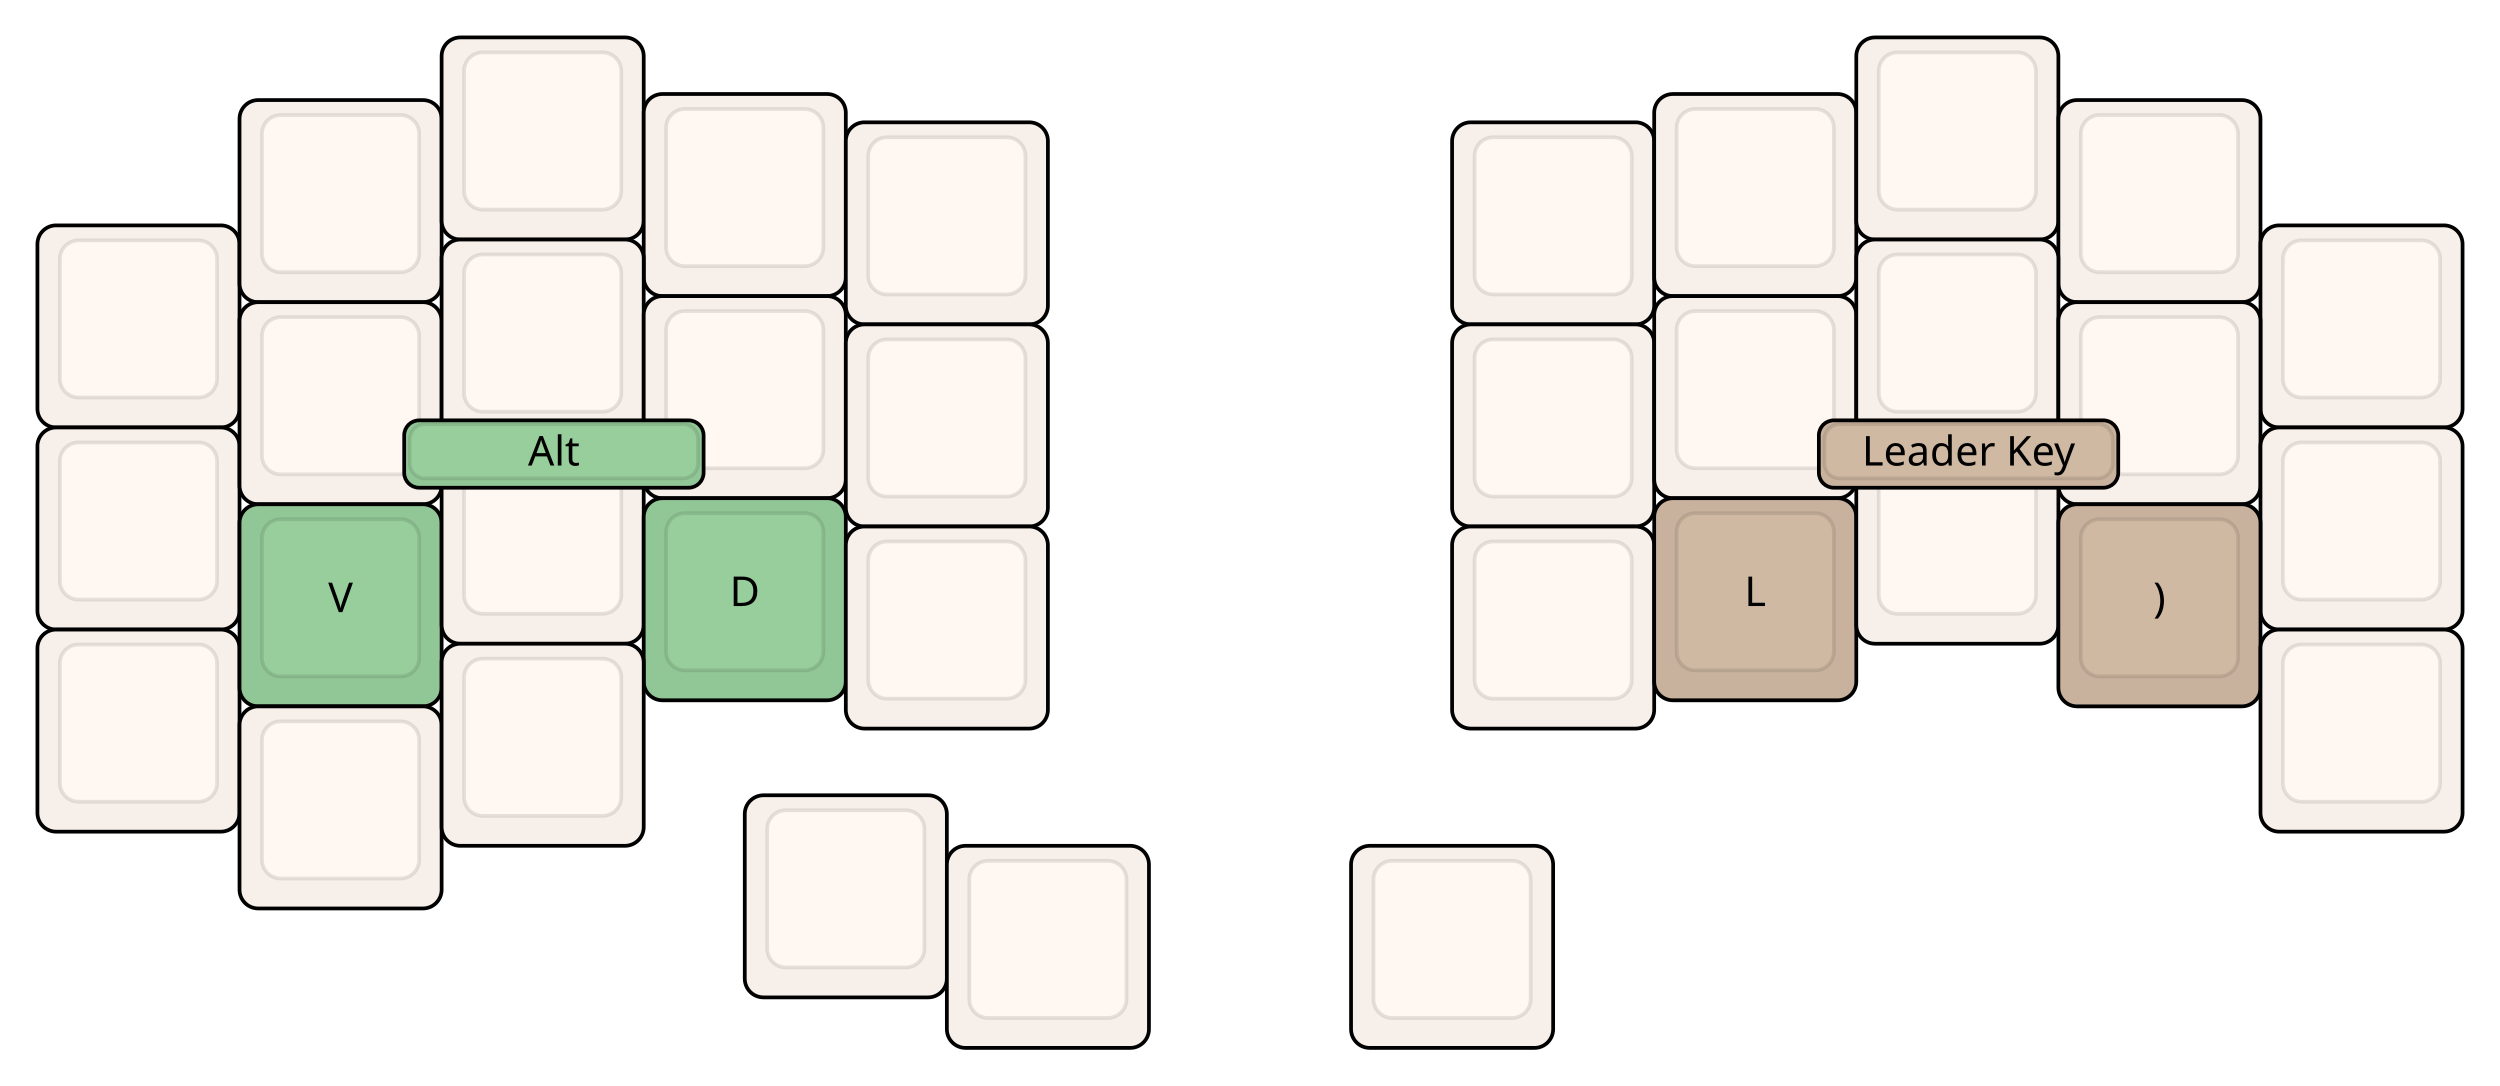
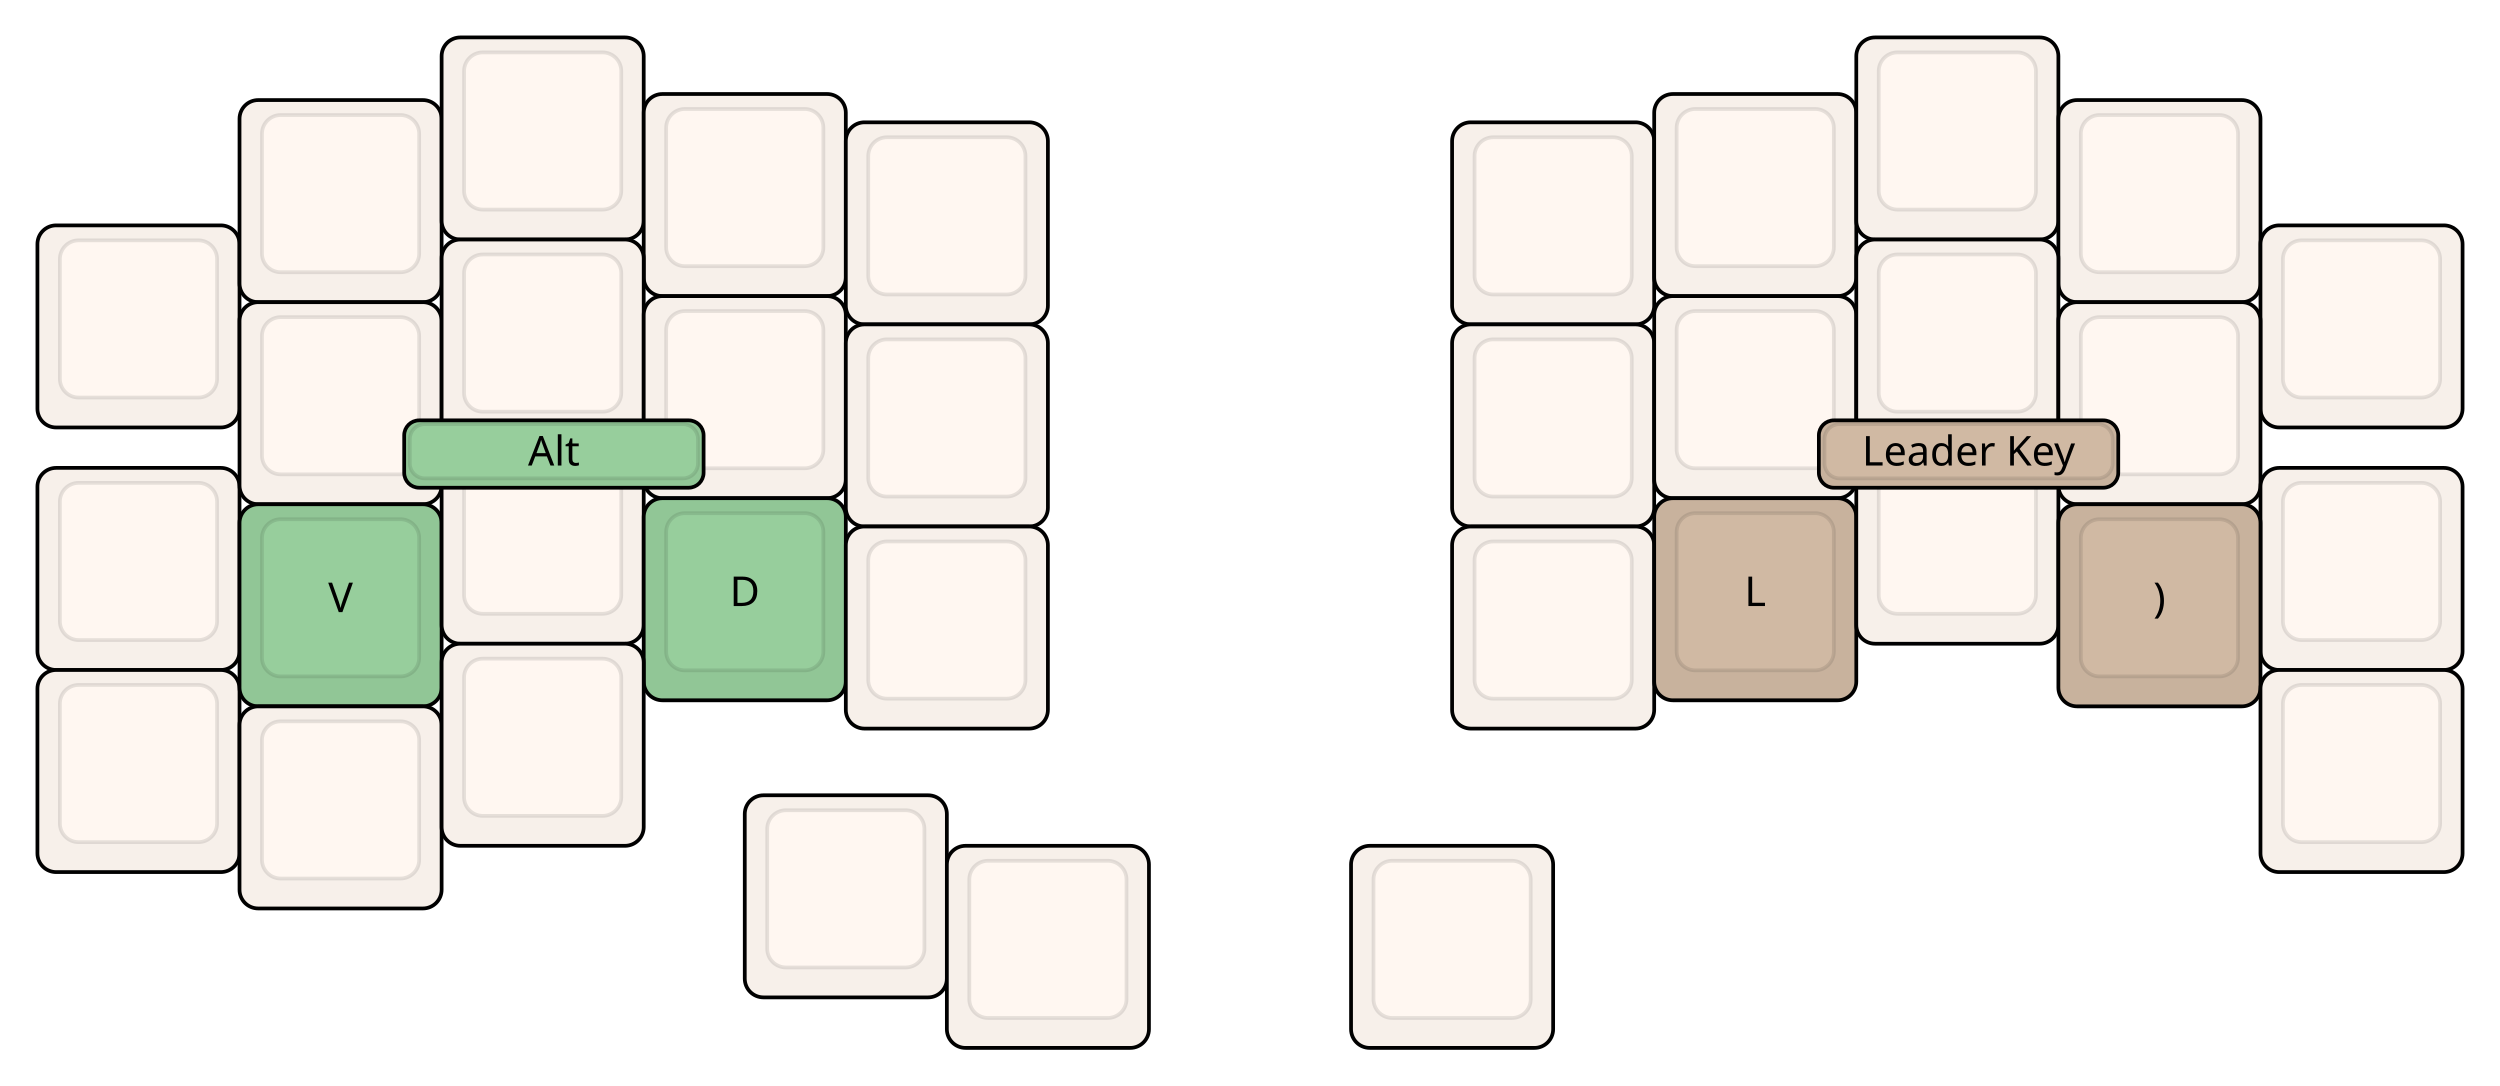
<svg xmlns="http://www.w3.org/2000/svg" width="668px" height="290x" viewBox="0 0 668 290">
  <style type="text/css">
    .keycap .border { stroke: black; stroke-width: 1; }
    .keycap .inner.border { stroke: rgba(0,0,0,.1); }
    .keycap { font-family: sans-serif; font-size: 11px}
    .combo-output { font-family: sans-serif; font-size: 16px}
    .combos .keycap { font-size: 8px}
  </style>
  <g class="keycap combo_background">
    <rect x="10" y="60.22" width="54" height="54" rx="5" fill="#f7f0ea" class="outer border" />
    <rect x="16" y="64.22" width="42" height="42" rx="5" fill="#fff7f1" class="inner border" />
  </g>
  <g class="keycap combo_background">
    <rect x="64" y="26.74" width="54" height="54" rx="5" fill="#f7f0ea" class="outer border" />
    <rect x="70" y="30.74" width="42" height="42" rx="5" fill="#fff7f1" class="inner border" />
  </g>
  <g class="keycap combo_background">
    <rect x="118" y="10" width="54" height="54" rx="5" fill="#f7f0ea" class="outer border" />
    <rect x="124" y="14" width="42" height="42" rx="5" fill="#fff7f1" class="inner border" />
  </g>
  <g class="keycap combo_background">
    <rect x="172" y="25.12" width="54" height="54" rx="5" fill="#f7f0ea" class="outer border" />
    <rect x="178" y="29.12" width="42" height="42" rx="5" fill="#fff7f1" class="inner border" />
  </g>
  <g class="keycap combo_background">
    <rect x="226" y="32.68" width="54" height="54" rx="5" fill="#f7f0ea" class="outer border" />
    <rect x="232" y="36.68" width="42" height="42" rx="5" fill="#fff7f1" class="inner border" />
  </g>
  <g class="keycap combo_background">
    <rect x="388" y="32.68" width="54" height="54" rx="5" fill="#f7f0ea" class="outer border" />
    <rect x="394" y="36.68" width="42" height="42" rx="5" fill="#fff7f1" class="inner border" />
  </g>
  <g class="keycap combo_background">
    <rect x="442" y="25.12" width="54" height="54" rx="5" fill="#f7f0ea" class="outer border" />
    <rect x="448" y="29.12" width="42" height="42" rx="5" fill="#fff7f1" class="inner border" />
  </g>
  <g class="keycap combo_background">
    <rect x="496" y="10" width="54" height="54" rx="5" fill="#f7f0ea" class="outer border" />
    <rect x="502" y="14" width="42" height="42" rx="5" fill="#fff7f1" class="inner border" />
  </g>
  <g class="keycap combo_background">
    <rect x="550" y="26.74" width="54" height="54" rx="5" fill="#f7f0ea" class="outer border" />
    <rect x="556" y="30.74" width="42" height="42" rx="5" fill="#fff7f1" class="inner border" />
  </g>
  <g class="keycap combo_background">
    <rect x="604" y="60.22" width="54" height="54" rx="5" fill="#f7f0ea" class="outer border" />
    <rect x="610" y="64.22" width="42" height="42" rx="5" fill="#fff7f1" class="inner border" />
  </g>
  <g class="keycap combo_background">
-     <rect x="10" y="114.22" width="54" height="54" rx="5" fill="#f7f0ea" class="outer border" />
-     <rect x="16" y="118.22" width="42" height="42" rx="5" fill="#fff7f1" class="inner border" />
+     <rect x="10" y="125.02" width="54" height="54" rx="5" fill="#f7f0ea" class="outer border" />
+     <rect x="16" y="129.02" width="42" height="42" rx="5" fill="#fff7f1" class="inner border" />
  </g>
  <g class="keycap combo_background">
    <rect x="64" y="80.74" width="54" height="54" rx="5" fill="#f7f0ea" class="outer border" />
    <rect x="70" y="84.74" width="42" height="42" rx="5" fill="#fff7f1" class="inner border" />
  </g>
  <g class="keycap combo_background">
    <rect x="118" y="64" width="54" height="54" rx="5" fill="#f7f0ea" class="outer border" />
    <rect x="124" y="68" width="42" height="42" rx="5" fill="#fff7f1" class="inner border" />
  </g>
  <g class="keycap combo_background">
    <rect x="172" y="79.12" width="54" height="54" rx="5" fill="#f7f0ea" class="outer border" />
    <rect x="178" y="83.12" width="42" height="42" rx="5" fill="#fff7f1" class="inner border" />
  </g>
  <g class="keycap combo_background">
    <rect x="226" y="86.68" width="54" height="54" rx="5" fill="#f7f0ea" class="outer border" />
    <rect x="232" y="90.68" width="42" height="42" rx="5" fill="#fff7f1" class="inner border" />
  </g>
  <g class="keycap combo_background">
    <rect x="388" y="86.68" width="54" height="54" rx="5" fill="#f7f0ea" class="outer border" />
    <rect x="394" y="90.68" width="42" height="42" rx="5" fill="#fff7f1" class="inner border" />
  </g>
  <g class="keycap combo_background">
    <rect x="442" y="79.12" width="54" height="54" rx="5" fill="#f7f0ea" class="outer border" />
    <rect x="448" y="83.12" width="42" height="42" rx="5" fill="#fff7f1" class="inner border" />
  </g>
  <g class="keycap combo_background">
    <rect x="496" y="64" width="54" height="54" rx="5" fill="#f7f0ea" class="outer border" />
    <rect x="502" y="68" width="42" height="42" rx="5" fill="#fff7f1" class="inner border" />
  </g>
  <g class="keycap combo_background">
    <rect x="550" y="80.74" width="54" height="54" rx="5" fill="#f7f0ea" class="outer border" />
    <rect x="556" y="84.74" width="42" height="42" rx="5" fill="#fff7f1" class="inner border" />
  </g>
  <g class="keycap combo_background">
-     <rect x="604" y="114.22" width="54" height="54" rx="5" fill="#f7f0ea" class="outer border" />
-     <rect x="610" y="118.22" width="42" height="42" rx="5" fill="#fff7f1" class="inner border" />
+     <rect x="604" y="125.02" width="54" height="54" rx="5" fill="#f7f0ea" class="outer border" />
+     <rect x="610" y="129.02" width="42" height="42" rx="5" fill="#fff7f1" class="inner border" />
  </g>
  <g class="keycap combo_background">
-     <rect x="10" y="168.22" width="54" height="54" rx="5" fill="#f7f0ea" class="outer border" />
-     <rect x="16" y="172.22" width="42" height="42" rx="5" fill="#fff7f1" class="inner border" />
+     <rect x="10" y="179.02" width="54" height="54" rx="5" fill="#f7f0ea" class="outer border" />
+     <rect x="16" y="183.02" width="42" height="42" rx="5" fill="#fff7f1" class="inner border" />
  </g>
  <g class="keycap mod1">
    <rect x="64" y="134.74" width="54" height="54" rx="5" fill="#91c696" class="outer border" />
    <rect x="70" y="138.74" width="42" height="42" rx="5" fill="#97ce9c" class="inner border" />
    <text x="91" y="159.74" text-anchor="middle" dominant-baseline="middle" class="main">
      <tspan x="91" dy="0">V</tspan>
    </text>
  </g>
  <g class="keycap combo_background">
    <rect x="118" y="118" width="54" height="54" rx="5" fill="#f7f0ea" class="outer border" />
    <rect x="124" y="122" width="42" height="42" rx="5" fill="#fff7f1" class="inner border" />
  </g>
  <g class="keycap mod1">
    <rect x="172" y="133.12" width="54" height="54" rx="5" fill="#91c696" class="outer border" />
    <rect x="178" y="137.12" width="42" height="42" rx="5" fill="#97ce9c" class="inner border" />
    <text x="199" y="158.12" text-anchor="middle" dominant-baseline="middle" class="main">
      <tspan x="199" dy="0">D</tspan>
    </text>
  </g>
  <g class="keycap combo_background">
    <rect x="226" y="140.68" width="54" height="54" rx="5" fill="#f7f0ea" class="outer border" />
    <rect x="232" y="144.68" width="42" height="42" rx="5" fill="#fff7f1" class="inner border" />
  </g>
  <g class="keycap combo_background">
    <rect x="388" y="140.68" width="54" height="54" rx="5" fill="#f7f0ea" class="outer border" />
    <rect x="394" y="144.68" width="42" height="42" rx="5" fill="#fff7f1" class="inner border" />
  </g>
  <g class="keycap management">
    <rect x="442" y="133.12" width="54" height="54" rx="5" fill="#c8b29d" class="outer border" />
    <rect x="448" y="137.12" width="42" height="42" rx="5" fill="#d0b9a3" class="inner border" />
    <text x="469" y="158.12" text-anchor="middle" dominant-baseline="middle" class="main">
      <tspan x="469" dy="0">L</tspan>
    </text>
  </g>
  <g class="keycap combo_background">
    <rect x="496" y="118" width="54" height="54" rx="5" fill="#f7f0ea" class="outer border" />
    <rect x="502" y="122" width="42" height="42" rx="5" fill="#fff7f1" class="inner border" />
  </g>
  <g class="keycap management">
    <rect x="550" y="134.74" width="54" height="54" rx="5" fill="#c8b29d" class="outer border" />
    <rect x="556" y="138.74" width="42" height="42" rx="5" fill="#d0b9a3" class="inner border" />
    <text x="577" y="159.74" text-anchor="middle" dominant-baseline="middle" class="main">
      <tspan x="577" dy="0">)</tspan>
    </text>
  </g>
  <g class="keycap combo_background">
-     <rect x="604" y="168.22" width="54" height="54" rx="5" fill="#f7f0ea" class="outer border" />
-     <rect x="610" y="172.22" width="42" height="42" rx="5" fill="#fff7f1" class="inner border" />
+     <rect x="604" y="179.02" width="54" height="54" rx="5" fill="#f7f0ea" class="outer border" />
+     <rect x="610" y="183.02" width="42" height="42" rx="5" fill="#fff7f1" class="inner border" />
  </g>
  <g class="keycap combo_background">
    <rect x="64" y="188.74" width="54" height="54" rx="5" fill="#f7f0ea" class="outer border" />
    <rect x="70" y="192.74" width="42" height="42" rx="5" fill="#fff7f1" class="inner border" />
  </g>
  <g class="keycap combo_background">
    <rect x="118" y="172" width="54" height="54" rx="5" fill="#f7f0ea" class="outer border" />
    <rect x="124" y="176" width="42" height="42" rx="5" fill="#fff7f1" class="inner border" />
  </g>
  <g class="keycap combo_background">
    <rect x="199" y="212.5" width="54" height="54" rx="5" fill="#f7f0ea" class="outer border" />
    <rect x="205" y="216.5" width="42" height="42" rx="5" fill="#fff7f1" class="inner border" />
  </g>
  <g class="keycap combo_background">
    <rect x="253" y="226" width="54" height="54" rx="5" fill="#f7f0ea" class="outer border" />
    <rect x="259" y="230" width="42" height="42" rx="5" fill="#fff7f1" class="inner border" />
  </g>
  <g class="keycap combo_background">
    <rect x="361" y="226" width="54" height="54" rx="5" fill="#f7f0ea" class="outer border" />
    <rect x="367" y="230" width="42" height="42" rx="5" fill="#fff7f1" class="inner border" />
  </g>
  <g class="keycap mod1">
    <rect x="108" y="112.32" width="80" height="18" rx="4" fill="#91c696" class="outer border" />
    <rect x="109.5" y="113.32" width="77" height="14.5" rx="4" fill="#97ce9c" class="inner border" />
    <text x="148" y="120.57" text-anchor="middle" dominant-baseline="middle" class="main">
      <tspan x="148" dy="0">Alt</tspan>
    </text>
  </g>
  <g class="keycap management">
    <rect x="486" y="112.32" width="80" height="18" rx="4" fill="#c8b29d" class="outer border" />
    <rect x="487.5" y="113.32" width="77" height="14.5" rx="4" fill="#d0b9a3" class="inner border" />
    <text x="526" y="120.57" text-anchor="middle" dominant-baseline="middle" class="main">
      <tspan x="526" dy="0">Leader Key</tspan>
    </text>
  </g>
</svg>
